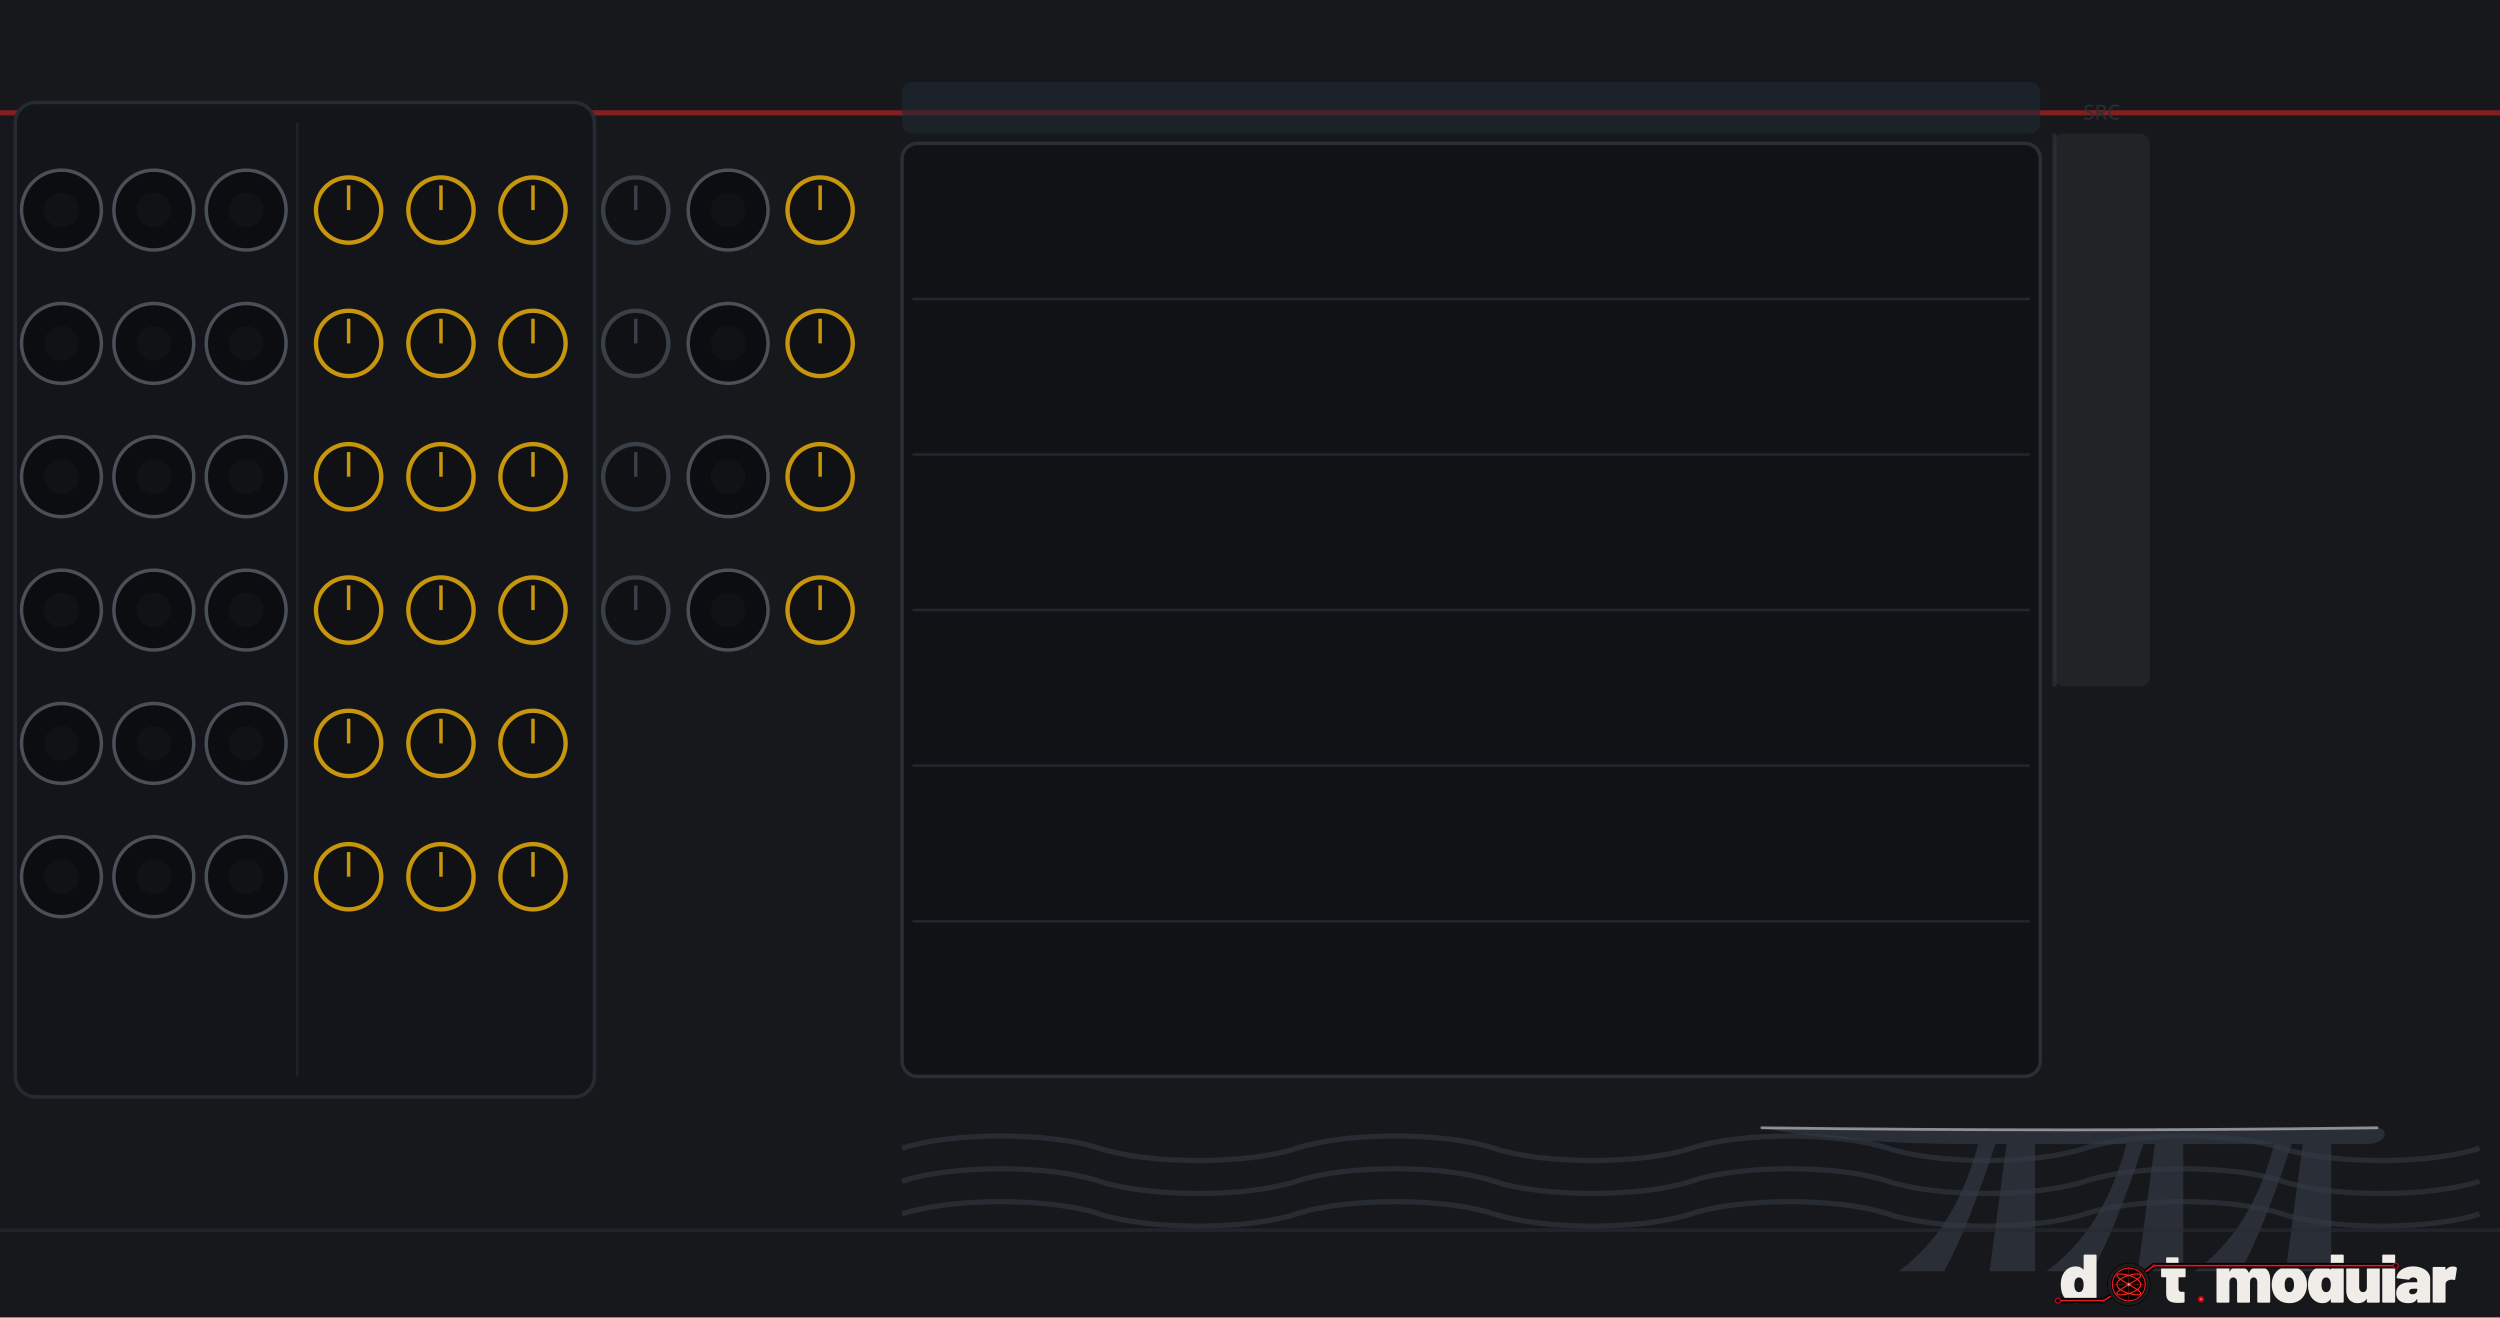
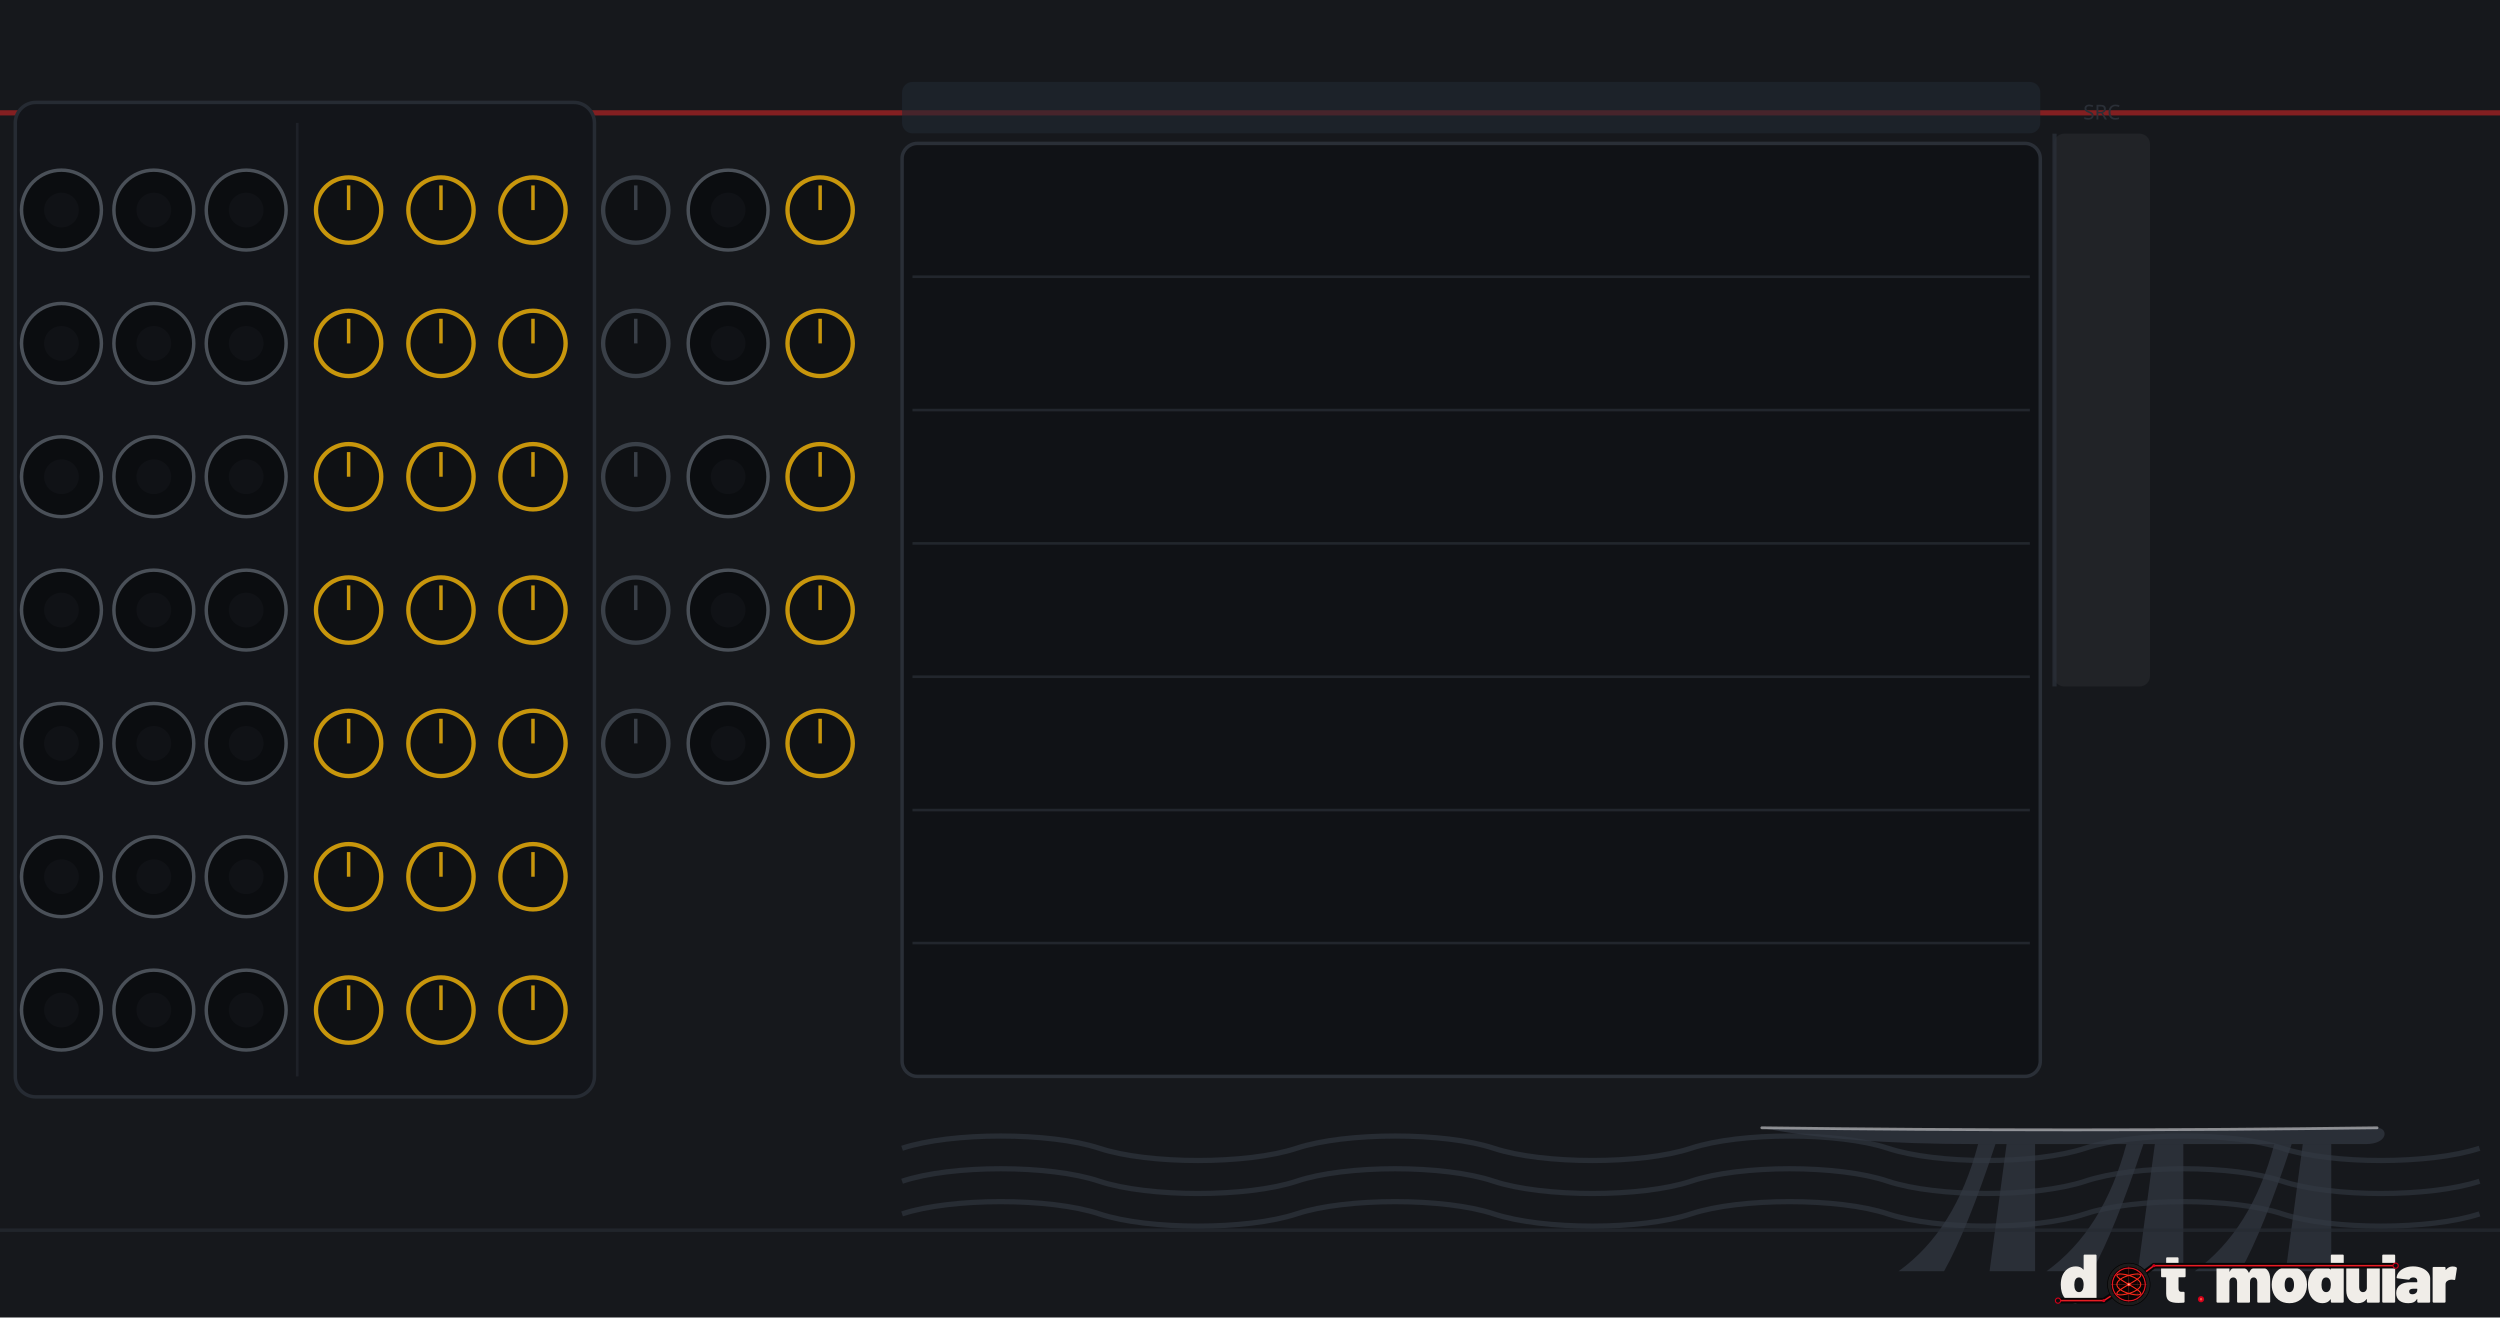
<svg xmlns="http://www.w3.org/2000/svg" width="720.0" height="379.43" viewBox="0 0 720.0 379.43">
  <g>
    <rect width="720.0" height="379.43" fill="#16181c" />
    <path d="M 546.8 366.1 Q 563.2 354.3 569.7 329.5 L 574.7 329.5 Q 566.5 354.3 559.9 366.1 Z" fill="#2e333c" fill-opacity="0.85" />
    <path d="M 589.4 366.1 Q 605.8 354.3 612.4 329.5 L 617.3 329.5 Q 609.1 354.3 602.5 366.1 Z" fill="#2e333c" fill-opacity="0.85" />
    <path d="M 632.1 366.1 Q 648.5 354.3 655.0 329.5 L 660.0 329.5 Q 651.8 354.3 645.2 366.1 Z" fill="#2e333c" fill-opacity="0.85" />
    <polygon points="573.0,366.1 577.9,329.5 586.1,329.5 586.1,366.1" fill="#2e333c" fill-opacity="0.85" />
    <polygon points="615.7,366.1 620.6,329.5 628.8,329.5 628.8,366.1" fill="#2e333c" fill-opacity="0.85" />
    <polygon points="658.3,366.1 663.2,329.5 671.4,329.5 671.4,366.1" fill="#2e333c" fill-opacity="0.85" />
    <path d="M 507.4 324.8 Q 597.6 326.0 684.6 324.8 C 687.9 324.8 687.9 329.5 681.3 329.5 L 569.7 329.5 Q 530.4 329.5 507.4 324.8 Z" fill="#2e333c" fill-opacity="0.85" />
    <path d="M 507.4 324.8 Q 597.6 326.0 684.6 324.8" fill="none" stroke="#d8d8dc" stroke-width="0.8" stroke-opacity="0.595" stroke-linecap="round" />
    <path d="M 259.8 330.7 C 274.0 326.0 302.4 326.0 316.6 330.7 C 330.8 335.4 359.2 335.4 373.4 330.7 C 387.6 326.0 416.0 326.0 430.2 330.7 C 444.4 335.4 472.8 335.4 487.0 330.7 C 501.2 326.0 529.6 326.0 543.7 330.7 C 557.9 335.4 586.3 335.4 600.5 330.7 C 614.7 326.0 643.1 326.0 657.3 330.7 C 671.5 335.4 699.9 335.4 714.1 330.7 " fill="none" stroke="#333944" stroke-width="1.5" stroke-opacity="0.6" />
    <path d="M 259.8 340.2 C 274.0 335.4 302.4 335.4 316.6 340.2 C 330.8 344.9 359.2 344.9 373.4 340.2 C 387.6 335.4 416.0 335.4 430.2 340.2 C 444.4 344.9 472.8 344.9 487.0 340.2 C 501.2 335.4 529.6 335.4 543.7 340.2 C 557.9 344.9 586.3 344.9 600.5 340.2 C 614.7 335.4 643.1 335.4 657.3 340.2 C 671.5 344.9 699.9 344.9 714.1 340.2 " fill="none" stroke="#333944" stroke-width="1.5" stroke-opacity="0.6" />
    <path d="M 259.8 349.6 C 274.0 344.9 302.4 344.9 316.6 349.6 C 330.8 354.3 359.2 354.3 373.4 349.6 C 387.6 344.9 416.0 344.9 430.2 349.6 C 444.4 354.3 472.8 354.3 487.0 349.6 C 501.2 344.9 529.6 344.9 543.7 349.6 C 557.9 354.3 586.3 354.3 600.5 349.6 C 614.7 344.9 643.1 344.9 657.3 349.6 C 671.5 354.3 699.9 354.3 714.1 349.6 " fill="none" stroke="#333944" stroke-width="1.5" stroke-opacity="0.6" />
    <line x1="0" y1="32.5" x2="720.0" y2="32.5" stroke="#dc2626" stroke-width="1.5" stroke-opacity="0.55" />
    <line x1="0" y1="354.3" x2="720.0" y2="354.3" stroke="#262b33" stroke-width="1" stroke-opacity="0.7" />
    <rect x="4.4" y="29.5" width="166.8" height="286.4" rx="5.9" fill="#13151a" stroke="#262b33" stroke-width="1" />
    <line x1="85.6" y1="35.4" x2="85.6" y2="310.0" stroke="#262b33" stroke-width="0.75" stroke-opacity="0.6" />
    <rect x="259.8" y="23.6" width="327.8" height="14.8" rx="3.0" fill="#202833" fill-opacity="0.6" />
    <rect x="259.8" y="41.3" width="327.8" height="268.7" rx="4.4" fill="#101216" stroke="#2a2f37" stroke-width="1" />
-     <line x1="262.8" y1="86.1" x2="584.6" y2="86.1" stroke="#2a2f37" stroke-width="0.75" stroke-opacity="0.7" />
-     <line x1="262.8" y1="130.9" x2="584.6" y2="130.9" stroke="#2a2f37" stroke-width="0.75" stroke-opacity="0.7" />
-     <line x1="262.8" y1="175.7" x2="584.6" y2="175.7" stroke="#2a2f37" stroke-width="0.75" stroke-opacity="0.7" />
-     <line x1="262.8" y1="220.5" x2="584.6" y2="220.5" stroke="#2a2f37" stroke-width="0.75" stroke-opacity="0.7" />
-     <line x1="262.8" y1="265.3" x2="584.6" y2="265.3" stroke="#2a2f37" stroke-width="0.75" stroke-opacity="0.7" />
+     <line x1="262.8" y1="79.7" x2="584.6" y2="79.7" stroke="#2a2f37" stroke-width="0.75" stroke-opacity="0.7" />
+     <line x1="262.8" y1="118.1" x2="584.6" y2="118.1" stroke="#2a2f37" stroke-width="0.75" stroke-opacity="0.7" />
+     <line x1="262.8" y1="156.5" x2="584.6" y2="156.5" stroke="#2a2f37" stroke-width="0.75" stroke-opacity="0.7" />
+     <line x1="262.8" y1="194.9" x2="584.6" y2="194.9" stroke="#2a2f37" stroke-width="0.75" stroke-opacity="0.7" />
+     <line x1="262.8" y1="233.3" x2="584.6" y2="233.3" stroke="#2a2f37" stroke-width="0.75" stroke-opacity="0.7" />
+     <line x1="262.8" y1="271.6" x2="584.6" y2="271.6" stroke="#2a2f37" stroke-width="0.75" stroke-opacity="0.7" />
    <rect x="591.5" y="38.5" width="27.7" height="159.2" rx="3.0" fill="#ffffff" fill-opacity="0.05" />
    <line x1="591.7" y1="38.5" x2="591.7" y2="197.7" stroke="#2a2f37" stroke-width="1.2" stroke-opacity="0.8" />
    <text x="605.3" y="34.4" font-family="sans-serif" font-size="5.9" fill="#2a2f37" text-anchor="middle">SRC</text>
  </g>
  <g>
    <g transform="translate(590.55,360.24) scale(0.17977) translate(-26.00,-65.00)">
      <g transform="translate(40.00,148.00) scale(0.11,-0.11)">
        <path d="M370 700H528Q535 700 539.0 696.0Q543 692 543 685V15Q543 8 539.0 4.0Q535 0 528 0H370Q363 0 359.0 4.0Q355 8 355 15V45Q355 48 353.0 49.0Q351 50 349 47Q312 -8 233 -8Q166 -8 112.5 34.5Q59 77 37 150Q22 200 22 262Q22 334 44 390Q68 451 119.0 489.5Q170 528 241 528Q314 528 349 482Q351 480 353.0 480.5Q355 481 355 484V685Q355 692 359.0 696.0Q363 700 370 700ZM355 259Q355 307 339 336Q321 367 287 367Q251 367 234 334Q219 306 219 259Q219 214 234 186Q252 153 287 153Q322 153 340 187Q355 216 355 259Z" fill="#f0ede8" />
      </g>
      <g transform="translate(201.37,148.00) scale(0.11,-0.11)">
        <path d="M358 370H275Q270 370 270 365V208Q270 158 306 158H343Q350 158 354.0 154.0Q358 150 358 143V15Q358 1 343 -1Q304 -4 268 -4Q177 -4 134.0 24.0Q91 52 90 130V365Q90 370 85 370H31Q24 370 20.0 374.0Q16 378 16 385V505Q16 512 20.0 516.0Q24 520 31 520H85Q90 520 90 525V645Q90 652 94.0 656.0Q98 660 105 660H255Q262 660 266.0 656.0Q270 652 270 645V525Q270 520 275 520H358Q365 520 369.0 516.0Q373 512 373 505V385Q373 378 369.0 374.0Q365 370 358 370Z" fill="#f0ede8" />
      </g>
      <g transform="translate(288.27,148.00) scale(0.11,-0.11)">
        <path d="M815 341V15Q815 8 811.0 4.0Q807 0 800 0H642Q635 0 631.0 4.0Q627 8 627 15V300Q627 330 612.5 348.5Q598 367 575 367Q551 367 536.0 348.5Q521 330 521 300V15Q521 8 517.0 4.0Q513 0 506 0H348Q341 0 337.0 4.0Q333 8 333 15V300Q333 330 317.5 348.5Q302 367 277 367Q255 367 240.5 353.5Q226 340 222 317Q221 315 221 311V15Q221 8 217.0 4.0Q213 0 206 0H48Q41 0 37.0 4.0Q33 8 33 15V505Q33 512 37.0 516.0Q41 520 48 520H206Q213 520 217.0 516.0Q221 512 221 505V455Q221 451 223.0 451.0Q225 451 227 454Q265 528 355 528Q406 528 444.5 504.5Q483 481 503 437Q506 432 509 438Q529 483 564.5 505.5Q600 528 648 528Q727 528 771.0 479.0Q815 430 815 341Z" fill="#f0ede8" />
      </g>
      <g transform="translate(377.92,148.00) scale(0.11,-0.11)">
        <path d="M32 181Q22 217 22 261Q22 310 34 350Q58 433 122.5 480.5Q187 528 280 528Q373 528 436.5 480.5Q500 433 524 352Q536 310 536 263Q536 225 528 187Q507 97 441.5 44.5Q376 -8 279 -8Q184 -8 118.5 43.0Q53 94 32 181ZM343 217Q347 236 347 262Q347 285 342 308Q327 367 279 367Q229 367 216 308Q211 291 211 262Q211 236 215 217Q230 153 279 153Q305 153 321.0 170.5Q337 188 343 217Z" fill="#f0ede8" />
      </g>
      <g transform="translate(436.00,148.00) scale(0.11,-0.11)">
        <path d="M370 700H528Q535 700 539.0 696.0Q543 692 543 685V15Q543 8 539.0 4.0Q535 0 528 0H370Q363 0 359.0 4.0Q355 8 355 15V45Q355 48 353.0 49.0Q351 50 349 47Q312 -8 233 -8Q166 -8 112.5 34.5Q59 77 37 150Q22 200 22 262Q22 334 44 390Q68 451 119.0 489.5Q170 528 241 528Q314 528 349 482Q351 480 353.0 480.5Q355 481 355 484V685Q355 692 359.0 696.0Q363 700 370 700ZM355 259Q355 307 339 336Q321 367 287 367Q251 367 234 334Q219 306 219 259Q219 214 234 186Q252 153 287 153Q322 153 340 187Q355 216 355 259Z" fill="#f0ede8" />
      </g>
      <g transform="translate(496.39,148.00) scale(0.11,-0.11)">
        <path d="M346 520H504Q511 520 515.0 516.0Q519 512 519 505V15Q519 8 515.0 4.0Q511 0 504 0H346Q339 0 335.0 4.0Q331 8 331 15V48Q331 51 329.0 52.0Q327 53 325 50Q284 -8 197 -8Q121 -8 76.0 41.5Q31 91 31 179V505Q31 512 35.0 516.0Q39 520 46 520H204Q211 520 215.0 516.0Q219 512 219 505V220Q219 190 234.5 171.5Q250 153 275 153Q297 153 311.5 166.5Q326 180 330 203Q331 205 331 209V505Q331 512 335.0 516.0Q339 520 346 520Z" fill="#f0ede8" />
      </g>
      <g transform="translate(553.81,148.00) scale(0.11,-0.11)">
        <path d="M33 15V685Q33 692 37.0 696.0Q41 700 48 700H206Q213 700 217.0 696.0Q221 692 221 685V15Q221 8 217.0 4.0Q213 0 206 0H48Q41 0 37.0 4.0Q33 8 33 15Z" fill="#f0ede8" />
      </g>
      <g transform="translate(578.45,148.00) scale(0.11,-0.11)">
        <path d="M507 355V15Q507 8 503.0 4.0Q499 0 492 0H334Q327 0 323.0 4.0Q319 8 319 15V50Q319 54 317.5 54.5Q316 55 314 52Q297 21 267.0 6.5Q237 -8 188 -8Q106 -8 59.0 29.5Q12 67 12 139Q12 215 65.5 256.0Q119 297 221 297H314Q319 297 319 302V320Q319 341 303.5 354.0Q288 367 262 367Q244 367 230.0 361.0Q216 355 210 345Q206 338 202.5 335.5Q199 333 193 334L32 354Q18 356 18 366Q22 411 54.0 448.0Q86 485 139.5 506.5Q193 528 259 528Q327 528 384.0 505.0Q441 482 474.0 442.0Q507 402 507 355ZM319 185V198Q319 203 314 203H264Q201 203 201 162Q201 144 212.5 133.0Q224 122 246 122Q278 122 298.5 139.0Q319 156 319 185Z" fill="#f0ede8" />
      </g>
      <g transform="translate(634.55,148.00) scale(0.11,-0.11)">
        <path d="M379 514Q388 509 386 495L362 341Q361 333 356.5 331.0Q352 329 344 331Q326 335 312 335Q297 335 284 332Q258 327 239.5 310.5Q221 294 221 266V15Q221 8 217.0 4.0Q213 0 206 0H48Q41 0 37.0 4.0Q33 8 33 15V505Q33 512 37.0 516.0Q41 520 48 520H206Q213 520 217.0 516.0Q221 512 221 505V481Q221 478 223.0 477.0Q225 476 226 478Q264 527 325 527Q359 527 379 514Z" fill="#f0ede8" />
      </g>
      <path d="M 38.0,144.8 L 111.3,144.8 L 151.4,118.8 L 191.6,88.8 L 578.9,88.8" fill="none" stroke="#070707" stroke-width="9.0" stroke-linecap="round" stroke-linejoin="round" />
      <path d="M 38.0,144.8 L 111.3,144.8 L 151.4,118.8 L 191.6,88.8 L 578.9,88.8" fill="none" stroke="#d4001a" stroke-width="2.60" stroke-linecap="round" stroke-linejoin="round" />
      <path d="M 38.0,144.8 L 111.3,144.8 L 151.4,118.8 L 191.6,88.8 L 578.9,88.8" fill="none" stroke="#ff5533" stroke-width="0.88" stroke-linecap="round" stroke-linejoin="round" opacity="0.7" />
      <circle cx="38.0" cy="144.8" r="4.2" fill="#0d0d0d" stroke="#d4001a" stroke-width="1.76" />
      <circle cx="578.9" cy="88.8" r="4.2" fill="#0d0d0d" stroke="#d4001a" stroke-width="1.76" />
      <circle cx="111.3" cy="144.8" r="2.4" fill="#d4001a" />
      <circle cx="191.6" cy="88.8" r="2.4" fill="#d4001a" />
      <g transform="translate(151.430,118.850)">
        <circle r="34.100" fill="#1c1c1c" stroke="#000000" stroke-width="1.023" />
        <circle r="28.644" fill="#0a0202" />
        <g stroke="#a83020" stroke-width="0.682" opacity="0.9">
          <line x1="-28.644" y1="0" x2="28.644" y2="0" />
          <line x1="0" y1="-28.644" x2="0" y2="28.644" />
        </g>
        <g stroke="#7a2018" stroke-width="0.443" opacity="0.6">
          <line x1="-28.644" y1="-14.322" x2="28.644" y2="-14.322" />
          <line x1="-14.322" y1="-28.644" x2="-14.322" y2="28.644" />
          <line x1="-28.644" y1="14.322" x2="28.644" y2="14.322" />
          <line x1="14.322" y1="-28.644" x2="14.322" y2="28.644" />
        </g>
        <path d="M 19.10,0.00 L 19.01,1.05 L 18.76,2.09 L 18.34,3.13 L 17.76,4.16 L 17.01,5.16 L 16.12,6.15 L 15.09,7.11 L 13.92,8.05 L 12.63,8.95 L 11.22,9.82 L 9.72,10.65 L 8.13,11.44 L 6.47,12.18 L 4.75,12.87 L 2.99,13.52 L 1.20,14.11 L -0.60,14.64 L -2.39,15.12 L -4.17,15.54 L -5.90,15.89 L -7.58,16.18 L -9.20,16.41 L -10.73,16.58 L -12.17,16.68 L -13.50,16.71 L -14.71,16.68 L -15.79,16.58 L -16.73,16.41 L -17.53,16.18 L -18.16,15.89 L -18.64,15.54 L -18.95,15.12 L -19.09,14.64 L -19.06,14.11 L -18.86,13.52 L -18.50,12.87 L -17.97,12.18 L -17.28,11.44 L -16.44,10.65 L -15.45,9.82 L -14.32,8.95 L -13.07,8.05 L -11.70,7.11 L -10.23,6.15 L -8.67,5.16 L -7.03,4.16 L -5.33,3.13 L -3.58,2.09 L -1.80,1.05 L -0.00,0.00 L 1.80,-1.05 L 3.58,-2.09 L 5.33,-3.13 L 7.03,-4.16 L 8.67,-5.16 L 10.23,-6.15 L 11.70,-7.11 L 13.07,-8.05 L 14.32,-8.95 L 15.45,-9.82 L 16.44,-10.65 L 17.28,-11.44 L 17.97,-12.18 L 18.50,-12.87 L 18.86,-13.52 L 19.06,-14.11 L 19.09,-14.64 L 18.95,-15.12 L 18.64,-15.54 L 18.16,-15.89 L 17.53,-16.18 L 16.73,-16.41 L 15.79,-16.58 L 14.71,-16.68 L 13.50,-16.71 L 12.17,-16.68 L 10.73,-16.58 L 9.20,-16.41 L 7.58,-16.18 L 5.90,-15.89 L 4.17,-15.54 L 2.39,-15.12 L 0.60,-14.64 L -1.20,-14.11 L -2.99,-13.52 L -4.75,-12.87 L -6.47,-12.18 L -8.13,-11.44 L -9.72,-10.65 L -11.22,-9.82 L -12.63,-8.95 L -13.92,-8.05 L -15.09,-7.11 L -16.12,-6.15 L -17.01,-5.16 L -17.76,-4.16 L -18.34,-3.13 L -18.76,-2.09 L -19.01,-1.05 L -19.10,-0.00 L -19.01,1.05 L -18.76,2.09 L -18.34,3.13 L -17.76,4.16 L -17.01,5.16 L -16.12,6.15 L -15.09,7.11 L -13.92,8.05 L -12.63,8.95 L -11.22,9.82 L -9.72,10.65 L -8.13,11.44 L -6.47,12.18 L -4.75,12.87 L -2.99,13.52 L -1.20,14.11 L 0.60,14.64 L 2.39,15.12 L 4.17,15.54 L 5.90,15.89 L 7.58,16.18 L 9.20,16.41 L 10.73,16.58 L 12.17,16.68 L 13.50,16.71 L 14.71,16.68 L 15.79,16.58 L 16.73,16.41 L 17.53,16.18 L 18.16,15.89 L 18.64,15.54 L 18.95,15.12 L 19.09,14.64 L 19.06,14.11 L 18.86,13.52 L 18.50,12.87 L 17.97,12.18 L 17.28,11.44 L 16.44,10.65 L 15.45,9.82 L 14.32,8.95 L 13.07,8.05 L 11.70,7.11 L 10.23,6.15 L 8.67,5.16 L 7.03,4.16 L 5.33,3.13 L 3.58,2.09 L 1.80,1.05 L 0.00,0.00 L -1.80,-1.05 L -3.58,-2.09 L -5.33,-3.13 L -7.03,-4.16 L -8.67,-5.16 L -10.23,-6.15 L -11.70,-7.11 L -13.07,-8.05 L -14.32,-8.95 L -15.45,-9.82 L -16.44,-10.65 L -17.28,-11.44 L -17.97,-12.18 L -18.50,-12.87 L -18.86,-13.52 L -19.06,-14.11 L -19.09,-14.64 L -18.95,-15.12 L -18.64,-15.54 L -18.16,-15.89 L -17.53,-16.18 L -16.73,-16.41 L -15.79,-16.58 L -14.71,-16.68 L -13.50,-16.71 L -12.17,-16.68 L -10.73,-16.58 L -9.20,-16.41 L -7.58,-16.18 L -5.90,-15.89 L -4.17,-15.54 L -2.39,-15.12 L -0.60,-14.64 L 1.20,-14.11 L 2.99,-13.52 L 4.75,-12.87 L 6.47,-12.18 L 8.13,-11.44 L 9.72,-10.65 L 11.22,-9.82 L 12.63,-8.95 L 13.92,-8.05 L 15.09,-7.11 L 16.12,-6.15 L 17.01,-5.16 L 17.76,-4.16 L 18.34,-3.13 L 18.76,-2.09 L 19.01,-1.05 L 19.10,-0.00 Z" fill="none" stroke="#ff2a1a" stroke-width="1.705" stroke-linejoin="round" />
        <circle r="26.257" fill="none" stroke="#d4001a" stroke-width="1.876" />
        <circle r="26.257" fill="none" stroke="#ff5533" stroke-width="0.614" opacity="0.7" />
        <circle r="2.899" fill="#ff3322" />
        <circle r="1.364" fill="#ffccbb" />
      </g>
      <circle cx="267.1" cy="142.5" r="5.0" fill="#d4001a" />
      <circle cx="267.1" cy="142.5" r="2.0" fill="#ff5544" />
    </g>
  </g>
  <g>
    <circle cx="17.7" cy="60.5" r="11.5" fill="#0b0d10" stroke="#4a5058" stroke-width="1" />
    <circle cx="17.7" cy="60.5" r="5.0" fill="#101216" />
    <circle cx="44.3" cy="60.5" r="11.5" fill="#0b0d10" stroke="#4a5058" stroke-width="1" />
    <circle cx="44.3" cy="60.5" r="5.0" fill="#101216" />
    <circle cx="70.9" cy="60.5" r="11.5" fill="#0b0d10" stroke="#4a5058" stroke-width="1" />
    <circle cx="70.9" cy="60.5" r="5.0" fill="#101216" />
    <circle cx="100.4" cy="60.5" r="9.4" fill="#0f1114" stroke="#c8960c" stroke-width="1.25" />
    <line x1="100.4" y1="60.5" x2="100.4" y2="53.4" stroke="#c8960c" stroke-width="1" />
    <circle cx="127.0" cy="60.5" r="9.4" fill="#0f1114" stroke="#c8960c" stroke-width="1.25" />
    <line x1="127.0" y1="60.5" x2="127.0" y2="53.4" stroke="#c8960c" stroke-width="1" />
    <circle cx="153.5" cy="60.5" r="9.4" fill="#0f1114" stroke="#c8960c" stroke-width="1.25" />
    <line x1="153.5" y1="60.5" x2="153.5" y2="53.4" stroke="#c8960c" stroke-width="1" />
    <circle cx="17.7" cy="98.9" r="11.5" fill="#0b0d10" stroke="#4a5058" stroke-width="1" />
    <circle cx="17.7" cy="98.9" r="5.0" fill="#101216" />
    <circle cx="44.3" cy="98.9" r="11.5" fill="#0b0d10" stroke="#4a5058" stroke-width="1" />
    <circle cx="44.3" cy="98.9" r="5.0" fill="#101216" />
    <circle cx="70.9" cy="98.9" r="11.5" fill="#0b0d10" stroke="#4a5058" stroke-width="1" />
    <circle cx="70.9" cy="98.9" r="5.0" fill="#101216" />
    <circle cx="100.4" cy="98.9" r="9.4" fill="#0f1114" stroke="#c8960c" stroke-width="1.25" />
    <line x1="100.4" y1="98.9" x2="100.4" y2="91.8" stroke="#c8960c" stroke-width="1" />
    <circle cx="127.0" cy="98.9" r="9.4" fill="#0f1114" stroke="#c8960c" stroke-width="1.25" />
    <line x1="127.0" y1="98.9" x2="127.0" y2="91.8" stroke="#c8960c" stroke-width="1" />
    <circle cx="153.5" cy="98.9" r="9.4" fill="#0f1114" stroke="#c8960c" stroke-width="1.25" />
    <line x1="153.5" y1="98.9" x2="153.5" y2="91.8" stroke="#c8960c" stroke-width="1" />
    <circle cx="17.7" cy="137.3" r="11.5" fill="#0b0d10" stroke="#4a5058" stroke-width="1" />
    <circle cx="17.7" cy="137.3" r="5.0" fill="#101216" />
    <circle cx="44.3" cy="137.3" r="11.5" fill="#0b0d10" stroke="#4a5058" stroke-width="1" />
    <circle cx="44.3" cy="137.3" r="5.0" fill="#101216" />
    <circle cx="70.9" cy="137.3" r="11.5" fill="#0b0d10" stroke="#4a5058" stroke-width="1" />
    <circle cx="70.9" cy="137.3" r="5.0" fill="#101216" />
    <circle cx="100.4" cy="137.3" r="9.4" fill="#0f1114" stroke="#c8960c" stroke-width="1.25" />
    <line x1="100.4" y1="137.3" x2="100.4" y2="130.2" stroke="#c8960c" stroke-width="1" />
    <circle cx="127.0" cy="137.3" r="9.4" fill="#0f1114" stroke="#c8960c" stroke-width="1.25" />
    <line x1="127.0" y1="137.3" x2="127.0" y2="130.2" stroke="#c8960c" stroke-width="1" />
    <circle cx="153.5" cy="137.3" r="9.4" fill="#0f1114" stroke="#c8960c" stroke-width="1.25" />
    <line x1="153.5" y1="137.3" x2="153.5" y2="130.2" stroke="#c8960c" stroke-width="1" />
    <circle cx="17.7" cy="175.7" r="11.5" fill="#0b0d10" stroke="#4a5058" stroke-width="1" />
    <circle cx="17.7" cy="175.7" r="5.0" fill="#101216" />
    <circle cx="44.3" cy="175.7" r="11.5" fill="#0b0d10" stroke="#4a5058" stroke-width="1" />
    <circle cx="44.3" cy="175.7" r="5.0" fill="#101216" />
    <circle cx="70.9" cy="175.7" r="11.5" fill="#0b0d10" stroke="#4a5058" stroke-width="1" />
    <circle cx="70.9" cy="175.7" r="5.0" fill="#101216" />
    <circle cx="100.4" cy="175.7" r="9.4" fill="#0f1114" stroke="#c8960c" stroke-width="1.25" />
    <line x1="100.4" y1="175.7" x2="100.4" y2="168.6" stroke="#c8960c" stroke-width="1" />
    <circle cx="127.0" cy="175.7" r="9.4" fill="#0f1114" stroke="#c8960c" stroke-width="1.25" />
    <line x1="127.0" y1="175.7" x2="127.0" y2="168.6" stroke="#c8960c" stroke-width="1" />
    <circle cx="153.5" cy="175.7" r="9.4" fill="#0f1114" stroke="#c8960c" stroke-width="1.25" />
    <line x1="153.5" y1="175.7" x2="153.5" y2="168.6" stroke="#c8960c" stroke-width="1" />
    <circle cx="17.7" cy="214.1" r="11.5" fill="#0b0d10" stroke="#4a5058" stroke-width="1" />
    <circle cx="17.7" cy="214.1" r="5.0" fill="#101216" />
    <circle cx="44.3" cy="214.1" r="11.5" fill="#0b0d10" stroke="#4a5058" stroke-width="1" />
    <circle cx="44.3" cy="214.1" r="5.0" fill="#101216" />
    <circle cx="70.9" cy="214.1" r="11.5" fill="#0b0d10" stroke="#4a5058" stroke-width="1" />
    <circle cx="70.9" cy="214.1" r="5.0" fill="#101216" />
    <circle cx="100.4" cy="214.1" r="9.4" fill="#0f1114" stroke="#c8960c" stroke-width="1.25" />
    <line x1="100.4" y1="214.1" x2="100.4" y2="207.0" stroke="#c8960c" stroke-width="1" />
    <circle cx="127.0" cy="214.1" r="9.4" fill="#0f1114" stroke="#c8960c" stroke-width="1.25" />
    <line x1="127.0" y1="214.1" x2="127.0" y2="207.0" stroke="#c8960c" stroke-width="1" />
    <circle cx="153.5" cy="214.1" r="9.4" fill="#0f1114" stroke="#c8960c" stroke-width="1.25" />
    <line x1="153.5" y1="214.1" x2="153.5" y2="207.0" stroke="#c8960c" stroke-width="1" />
    <circle cx="17.7" cy="252.5" r="11.5" fill="#0b0d10" stroke="#4a5058" stroke-width="1" />
    <circle cx="17.7" cy="252.5" r="5.0" fill="#101216" />
    <circle cx="44.3" cy="252.5" r="11.5" fill="#0b0d10" stroke="#4a5058" stroke-width="1" />
    <circle cx="44.3" cy="252.5" r="5.0" fill="#101216" />
    <circle cx="70.9" cy="252.5" r="11.5" fill="#0b0d10" stroke="#4a5058" stroke-width="1" />
    <circle cx="70.9" cy="252.5" r="5.0" fill="#101216" />
    <circle cx="100.4" cy="252.5" r="9.4" fill="#0f1114" stroke="#c8960c" stroke-width="1.25" />
    <line x1="100.4" y1="252.5" x2="100.4" y2="245.4" stroke="#c8960c" stroke-width="1" />
    <circle cx="127.0" cy="252.5" r="9.4" fill="#0f1114" stroke="#c8960c" stroke-width="1.25" />
    <line x1="127.0" y1="252.5" x2="127.0" y2="245.4" stroke="#c8960c" stroke-width="1" />
    <circle cx="153.5" cy="252.5" r="9.4" fill="#0f1114" stroke="#c8960c" stroke-width="1.25" />
    <line x1="153.5" y1="252.5" x2="153.5" y2="245.4" stroke="#c8960c" stroke-width="1" />
-     <circle cx="183.1" cy="137.3" r="9.4" fill="#0f1114" stroke="#3a4048" stroke-width="1.25" />
-     <line x1="183.1" y1="137.3" x2="183.1" y2="130.2" stroke="#3a4048" stroke-width="1" />
-     <circle cx="209.7" cy="137.3" r="11.5" fill="#0b0d10" stroke="#4a5058" stroke-width="1" />
-     <circle cx="209.7" cy="137.3" r="5.0" fill="#101216" />
-     <circle cx="236.2" cy="137.3" r="9.4" fill="#0f1114" stroke="#c8960c" stroke-width="1.25" />
-     <line x1="236.2" y1="137.3" x2="236.2" y2="130.2" stroke="#c8960c" stroke-width="1" />
+     <circle cx="17.7" cy="290.9" r="11.5" fill="#0b0d10" stroke="#4a5058" stroke-width="1" />
+     <circle cx="17.7" cy="290.9" r="5.0" fill="#101216" />
+     <circle cx="44.3" cy="290.9" r="11.5" fill="#0b0d10" stroke="#4a5058" stroke-width="1" />
+     <circle cx="44.3" cy="290.9" r="5.0" fill="#101216" />
+     <circle cx="70.9" cy="290.9" r="11.5" fill="#0b0d10" stroke="#4a5058" stroke-width="1" />
+     <circle cx="70.9" cy="290.9" r="5.0" fill="#101216" />
+     <circle cx="100.4" cy="290.9" r="9.4" fill="#0f1114" stroke="#c8960c" stroke-width="1.25" />
+     <line x1="100.4" y1="290.9" x2="100.4" y2="283.8" stroke="#c8960c" stroke-width="1" />
+     <circle cx="127.0" cy="290.9" r="9.4" fill="#0f1114" stroke="#c8960c" stroke-width="1.25" />
+     <line x1="127.0" y1="290.9" x2="127.0" y2="283.8" stroke="#c8960c" stroke-width="1" />
+     <circle cx="153.5" cy="290.9" r="9.4" fill="#0f1114" stroke="#c8960c" stroke-width="1.25" />
+     <line x1="153.5" y1="290.9" x2="153.5" y2="283.8" stroke="#c8960c" stroke-width="1" />
+     <circle cx="183.1" cy="175.7" r="9.4" fill="#0f1114" stroke="#3a4048" stroke-width="1.25" />
+     <line x1="183.1" y1="175.7" x2="183.1" y2="168.6" stroke="#3a4048" stroke-width="1" />
+     <circle cx="209.7" cy="175.7" r="11.5" fill="#0b0d10" stroke="#4a5058" stroke-width="1" />
+     <circle cx="209.7" cy="175.7" r="5.0" fill="#101216" />
+     <circle cx="236.2" cy="175.7" r="9.4" fill="#0f1114" stroke="#c8960c" stroke-width="1.25" />
+     <line x1="236.2" y1="175.7" x2="236.2" y2="168.6" stroke="#c8960c" stroke-width="1" />
    <circle cx="183.1" cy="60.5" r="9.4" fill="#0f1114" stroke="#3a4048" stroke-width="1.25" />
    <line x1="183.1" y1="60.5" x2="183.1" y2="53.4" stroke="#3a4048" stroke-width="1" />
    <circle cx="209.7" cy="60.5" r="11.5" fill="#0b0d10" stroke="#4a5058" stroke-width="1" />
    <circle cx="209.7" cy="60.5" r="5.0" fill="#101216" />
    <circle cx="236.2" cy="60.5" r="9.4" fill="#0f1114" stroke="#c8960c" stroke-width="1.25" />
    <line x1="236.2" y1="60.5" x2="236.2" y2="53.4" stroke="#c8960c" stroke-width="1" />
    <circle cx="183.1" cy="98.9" r="9.4" fill="#0f1114" stroke="#3a4048" stroke-width="1.25" />
    <line x1="183.1" y1="98.9" x2="183.1" y2="91.8" stroke="#3a4048" stroke-width="1" />
    <circle cx="209.7" cy="98.9" r="11.5" fill="#0b0d10" stroke="#4a5058" stroke-width="1" />
    <circle cx="209.7" cy="98.9" r="5.0" fill="#101216" />
    <circle cx="236.2" cy="98.9" r="9.4" fill="#0f1114" stroke="#c8960c" stroke-width="1.25" />
    <line x1="236.2" y1="98.9" x2="236.2" y2="91.8" stroke="#c8960c" stroke-width="1" />
-     <circle cx="183.1" cy="175.7" r="9.4" fill="#0f1114" stroke="#3a4048" stroke-width="1.25" />
-     <line x1="183.1" y1="175.7" x2="183.1" y2="168.6" stroke="#3a4048" stroke-width="1" />
-     <circle cx="209.7" cy="175.7" r="11.5" fill="#0b0d10" stroke="#4a5058" stroke-width="1" />
-     <circle cx="209.7" cy="175.7" r="5.0" fill="#101216" />
-     <circle cx="236.2" cy="175.7" r="9.4" fill="#0f1114" stroke="#c8960c" stroke-width="1.25" />
-     <line x1="236.2" y1="175.7" x2="236.2" y2="168.6" stroke="#c8960c" stroke-width="1" />
+     <circle cx="183.1" cy="214.1" r="9.4" fill="#0f1114" stroke="#3a4048" stroke-width="1.25" />
+     <line x1="183.1" y1="214.1" x2="183.1" y2="207.0" stroke="#3a4048" stroke-width="1" />
+     <circle cx="209.7" cy="214.1" r="11.5" fill="#0b0d10" stroke="#4a5058" stroke-width="1" />
+     <circle cx="209.7" cy="214.1" r="5.0" fill="#101216" />
+     <circle cx="236.2" cy="214.1" r="9.4" fill="#0f1114" stroke="#c8960c" stroke-width="1.25" />
+     <line x1="236.2" y1="214.1" x2="236.2" y2="207.0" stroke="#c8960c" stroke-width="1" />
+     <circle cx="183.1" cy="137.3" r="9.4" fill="#0f1114" stroke="#3a4048" stroke-width="1.25" />
+     <line x1="183.1" y1="137.3" x2="183.1" y2="130.2" stroke="#3a4048" stroke-width="1" />
+     <circle cx="209.7" cy="137.3" r="11.5" fill="#0b0d10" stroke="#4a5058" stroke-width="1" />
+     <circle cx="209.7" cy="137.3" r="5.0" fill="#101216" />
+     <circle cx="236.2" cy="137.3" r="9.4" fill="#0f1114" stroke="#c8960c" stroke-width="1.25" />
+     <line x1="236.2" y1="137.3" x2="236.2" y2="130.2" stroke="#c8960c" stroke-width="1" />
  </g>
  <g>
    <circle id="input_0" cx="17.72" cy="60.53" r="0.5" fill="none" stroke="none" />
    <circle id="input_1" cx="44.29" cy="60.53" r="0.5" fill="none" stroke="none" />
    <circle id="input_2" cx="70.87" cy="60.53" r="0.5" fill="none" stroke="none" />
-     <circle id="param_22" cx="100.39" cy="60.53" r="0.5" fill="none" stroke="none" />
-     <circle id="param_23" cx="126.97" cy="60.53" r="0.5" fill="none" stroke="none" />
-     <circle id="param_24" cx="153.54" cy="60.53" r="0.5" fill="none" stroke="none" />
+     <circle id="param_26" cx="100.39" cy="60.53" r="0.5" fill="none" stroke="none" />
+     <circle id="param_27" cx="126.97" cy="60.53" r="0.5" fill="none" stroke="none" />
+     <circle id="param_28" cx="153.54" cy="60.53" r="0.5" fill="none" stroke="none" />
    <circle id="input_3" cx="17.72" cy="98.92" r="0.5" fill="none" stroke="none" />
    <circle id="input_4" cx="44.29" cy="98.92" r="0.5" fill="none" stroke="none" />
    <circle id="input_5" cx="70.87" cy="98.92" r="0.5" fill="none" stroke="none" />
-     <circle id="param_25" cx="100.39" cy="98.92" r="0.5" fill="none" stroke="none" />
-     <circle id="param_26" cx="126.97" cy="98.92" r="0.5" fill="none" stroke="none" />
-     <circle id="param_27" cx="153.54" cy="98.92" r="0.5" fill="none" stroke="none" />
+     <circle id="param_29" cx="100.39" cy="98.92" r="0.5" fill="none" stroke="none" />
+     <circle id="param_30" cx="126.97" cy="98.92" r="0.5" fill="none" stroke="none" />
+     <circle id="param_31" cx="153.54" cy="98.92" r="0.5" fill="none" stroke="none" />
    <circle id="input_6" cx="17.72" cy="137.30" r="0.5" fill="none" stroke="none" />
    <circle id="input_7" cx="44.29" cy="137.30" r="0.5" fill="none" stroke="none" />
    <circle id="input_8" cx="70.87" cy="137.30" r="0.5" fill="none" stroke="none" />
-     <circle id="param_28" cx="100.39" cy="137.30" r="0.5" fill="none" stroke="none" />
-     <circle id="param_29" cx="126.97" cy="137.30" r="0.5" fill="none" stroke="none" />
-     <circle id="param_30" cx="153.54" cy="137.30" r="0.5" fill="none" stroke="none" />
+     <circle id="param_32" cx="100.39" cy="137.30" r="0.5" fill="none" stroke="none" />
+     <circle id="param_33" cx="126.97" cy="137.30" r="0.5" fill="none" stroke="none" />
+     <circle id="param_34" cx="153.54" cy="137.30" r="0.5" fill="none" stroke="none" />
    <circle id="input_9" cx="17.72" cy="175.69" r="0.5" fill="none" stroke="none" />
    <circle id="input_10" cx="44.29" cy="175.69" r="0.5" fill="none" stroke="none" />
    <circle id="input_11" cx="70.87" cy="175.69" r="0.5" fill="none" stroke="none" />
-     <circle id="param_31" cx="100.39" cy="175.69" r="0.5" fill="none" stroke="none" />
-     <circle id="param_32" cx="126.97" cy="175.69" r="0.5" fill="none" stroke="none" />
-     <circle id="param_33" cx="153.54" cy="175.69" r="0.5" fill="none" stroke="none" />
+     <circle id="param_35" cx="100.39" cy="175.69" r="0.5" fill="none" stroke="none" />
+     <circle id="param_36" cx="126.97" cy="175.69" r="0.5" fill="none" stroke="none" />
+     <circle id="param_37" cx="153.54" cy="175.69" r="0.5" fill="none" stroke="none" />
    <circle id="input_12" cx="17.72" cy="214.07" r="0.5" fill="none" stroke="none" />
    <circle id="input_13" cx="44.29" cy="214.07" r="0.5" fill="none" stroke="none" />
    <circle id="input_14" cx="70.87" cy="214.07" r="0.5" fill="none" stroke="none" />
-     <circle id="param_34" cx="100.39" cy="214.07" r="0.5" fill="none" stroke="none" />
-     <circle id="param_35" cx="126.97" cy="214.07" r="0.5" fill="none" stroke="none" />
-     <circle id="param_36" cx="153.54" cy="214.07" r="0.5" fill="none" stroke="none" />
+     <circle id="param_38" cx="100.39" cy="214.07" r="0.5" fill="none" stroke="none" />
+     <circle id="param_39" cx="126.97" cy="214.07" r="0.5" fill="none" stroke="none" />
+     <circle id="param_40" cx="153.54" cy="214.07" r="0.5" fill="none" stroke="none" />
    <circle id="input_15" cx="17.72" cy="252.46" r="0.5" fill="none" stroke="none" />
    <circle id="input_16" cx="44.29" cy="252.46" r="0.5" fill="none" stroke="none" />
    <circle id="input_17" cx="70.87" cy="252.46" r="0.5" fill="none" stroke="none" />
-     <circle id="param_37" cx="100.39" cy="252.46" r="0.5" fill="none" stroke="none" />
-     <circle id="param_38" cx="126.97" cy="252.46" r="0.5" fill="none" stroke="none" />
-     <circle id="param_39" cx="153.54" cy="252.46" r="0.5" fill="none" stroke="none" />
-     <circle id="param_18" cx="183.07" cy="137.30" r="0.5" fill="none" stroke="none" />
-     <circle id="input_18" cx="209.65" cy="137.30" r="0.5" fill="none" stroke="none" />
-     <circle id="param_40" cx="236.22" cy="137.30" r="0.5" fill="none" stroke="none" />
-     <circle id="param_19" cx="183.07" cy="60.53" r="0.5" fill="none" stroke="none" />
-     <circle id="input_19" cx="209.65" cy="60.53" r="0.5" fill="none" stroke="none" />
-     <circle id="param_41" cx="236.22" cy="60.53" r="0.5" fill="none" stroke="none" />
-     <circle id="param_20" cx="183.07" cy="98.92" r="0.5" fill="none" stroke="none" />
-     <circle id="input_20" cx="209.65" cy="98.92" r="0.5" fill="none" stroke="none" />
-     <circle id="param_42" cx="236.22" cy="98.92" r="0.5" fill="none" stroke="none" />
+     <circle id="param_41" cx="100.39" cy="252.46" r="0.5" fill="none" stroke="none" />
+     <circle id="param_42" cx="126.97" cy="252.46" r="0.5" fill="none" stroke="none" />
+     <circle id="param_43" cx="153.54" cy="252.46" r="0.5" fill="none" stroke="none" />
+     <circle id="input_18" cx="17.72" cy="290.85" r="0.5" fill="none" stroke="none" />
+     <circle id="input_19" cx="44.29" cy="290.85" r="0.5" fill="none" stroke="none" />
+     <circle id="input_20" cx="70.87" cy="290.85" r="0.5" fill="none" stroke="none" />
+     <circle id="param_44" cx="100.39" cy="290.85" r="0.5" fill="none" stroke="none" />
+     <circle id="param_45" cx="126.97" cy="290.85" r="0.5" fill="none" stroke="none" />
+     <circle id="param_46" cx="153.54" cy="290.85" r="0.5" fill="none" stroke="none" />
    <circle id="param_21" cx="183.07" cy="175.69" r="0.5" fill="none" stroke="none" />
    <circle id="input_21" cx="209.65" cy="175.69" r="0.5" fill="none" stroke="none" />
-     <circle id="param_43" cx="236.22" cy="175.69" r="0.5" fill="none" stroke="none" />
+     <circle id="param_47" cx="236.22" cy="175.69" r="0.5" fill="none" stroke="none" />
+     <circle id="param_22" cx="183.07" cy="60.53" r="0.5" fill="none" stroke="none" />
+     <circle id="input_22" cx="209.65" cy="60.53" r="0.5" fill="none" stroke="none" />
+     <circle id="param_48" cx="236.22" cy="60.53" r="0.5" fill="none" stroke="none" />
+     <circle id="param_23" cx="183.07" cy="98.92" r="0.5" fill="none" stroke="none" />
+     <circle id="input_23" cx="209.65" cy="98.92" r="0.5" fill="none" stroke="none" />
+     <circle id="param_49" cx="236.22" cy="98.92" r="0.5" fill="none" stroke="none" />
+     <circle id="param_24" cx="183.07" cy="214.07" r="0.5" fill="none" stroke="none" />
+     <circle id="input_24" cx="209.65" cy="214.07" r="0.5" fill="none" stroke="none" />
+     <circle id="param_50" cx="236.22" cy="214.07" r="0.5" fill="none" stroke="none" />
+     <circle id="param_25" cx="183.07" cy="137.30" r="0.5" fill="none" stroke="none" />
+     <circle id="input_25" cx="209.65" cy="137.30" r="0.5" fill="none" stroke="none" />
+     <circle id="param_51" cx="236.22" cy="137.30" r="0.5" fill="none" stroke="none" />
    <circle id="param_dir_0" cx="625.98" cy="60.53" r="0.5" fill="none" stroke="none" />
+     <circle id="input_dir_mod_0" cx="673.23" cy="60.53" r="0.5" fill="none" stroke="none" />
    <circle id="param_dir_1" cx="625.98" cy="98.92" r="0.5" fill="none" stroke="none" />
+     <circle id="input_dir_mod_1" cx="673.23" cy="98.92" r="0.5" fill="none" stroke="none" />
    <circle id="param_dir_2" cx="625.98" cy="137.30" r="0.5" fill="none" stroke="none" />
+     <circle id="input_dir_mod_2" cx="673.23" cy="137.30" r="0.5" fill="none" stroke="none" />
    <circle id="param_dir_3" cx="625.98" cy="175.69" r="0.5" fill="none" stroke="none" />
+     <circle id="input_dir_mod_3" cx="673.23" cy="175.69" r="0.5" fill="none" stroke="none" />
    <circle id="param_dir_4" cx="625.98" cy="214.07" r="0.5" fill="none" stroke="none" />
+     <circle id="input_dir_mod_4" cx="673.23" cy="214.07" r="0.5" fill="none" stroke="none" />
    <circle id="param_dir_5" cx="625.98" cy="252.46" r="0.5" fill="none" stroke="none" />
-     <circle id="input_dir_mod_0" cx="673.23" cy="60.53" r="0.5" fill="none" stroke="none" />
-     <circle id="input_dir_mod_1" cx="673.23" cy="98.92" r="0.5" fill="none" stroke="none" />
-     <circle id="input_dir_mod_2" cx="673.23" cy="137.30" r="0.5" fill="none" stroke="none" />
-     <circle id="input_dir_mod_3" cx="673.23" cy="175.69" r="0.5" fill="none" stroke="none" />
-     <circle id="input_dir_mod_4" cx="673.23" cy="214.07" r="0.5" fill="none" stroke="none" />
    <circle id="input_dir_mod_5" cx="673.23" cy="252.46" r="0.5" fill="none" stroke="none" />
+     <circle id="param_dir_6" cx="625.98" cy="290.85" r="0.5" fill="none" stroke="none" />
+     <circle id="input_dir_mod_6" cx="673.23" cy="290.85" r="0.5" fill="none" stroke="none" />
    <circle id="input_deleg_mod_0" cx="649.61" cy="60.53" r="0.5" fill="none" stroke="none" />
    <circle id="input_deleg_mod_1" cx="649.61" cy="98.92" r="0.5" fill="none" stroke="none" />
    <circle id="input_deleg_mod_2" cx="649.61" cy="137.30" r="0.5" fill="none" stroke="none" />
    <circle id="input_deleg_mod_3" cx="649.61" cy="175.69" r="0.5" fill="none" stroke="none" />
+     <circle id="input_deleg_mod_4" cx="649.61" cy="214.07" r="0.5" fill="none" stroke="none" />
    <circle id="output_prob_0" cx="696.85" cy="60.53" r="0.5" fill="none" stroke="none" />
    <circle id="output_prob_1" cx="696.85" cy="98.92" r="0.5" fill="none" stroke="none" />
    <circle id="output_prob_2" cx="696.85" cy="137.30" r="0.5" fill="none" stroke="none" />
    <circle id="output_prob_3" cx="696.85" cy="175.69" r="0.5" fill="none" stroke="none" />
    <circle id="output_prob_4" cx="696.85" cy="214.07" r="0.5" fill="none" stroke="none" />
    <circle id="output_prob_5" cx="696.85" cy="252.46" r="0.5" fill="none" stroke="none" />
+     <circle id="output_prob_6" cx="696.85" cy="290.85" r="0.5" fill="none" stroke="none" />
  </g>
</svg>
